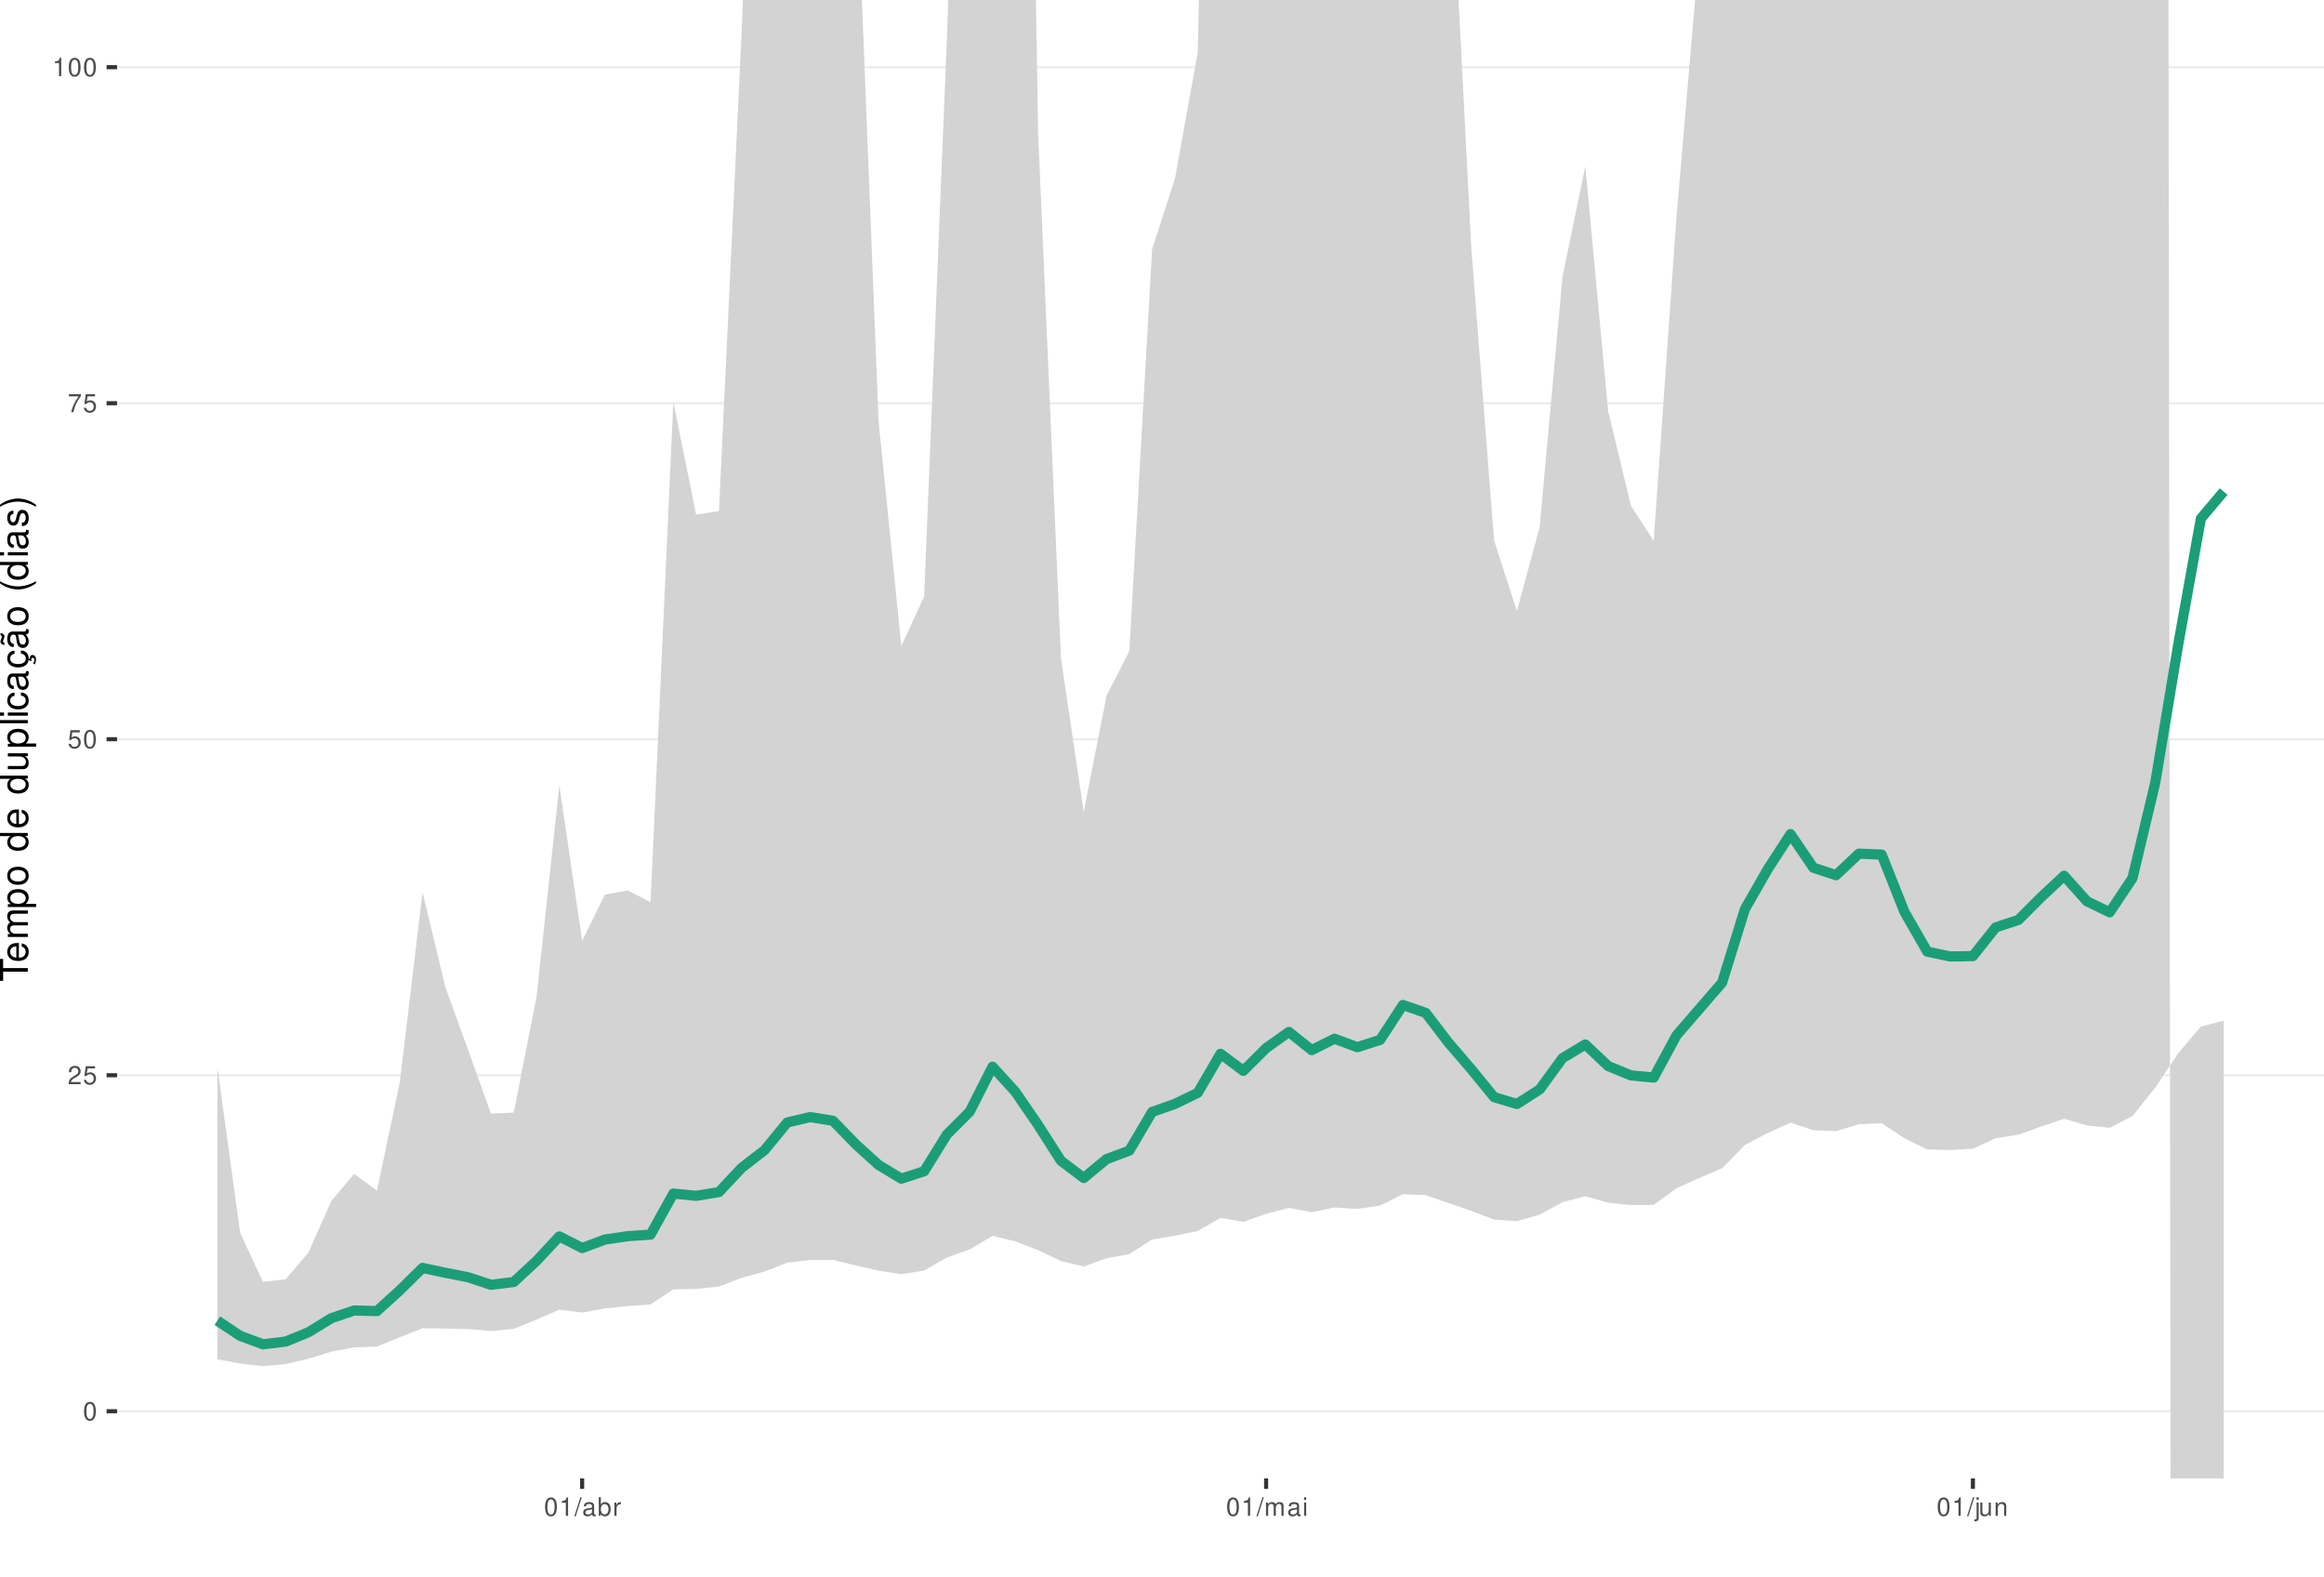
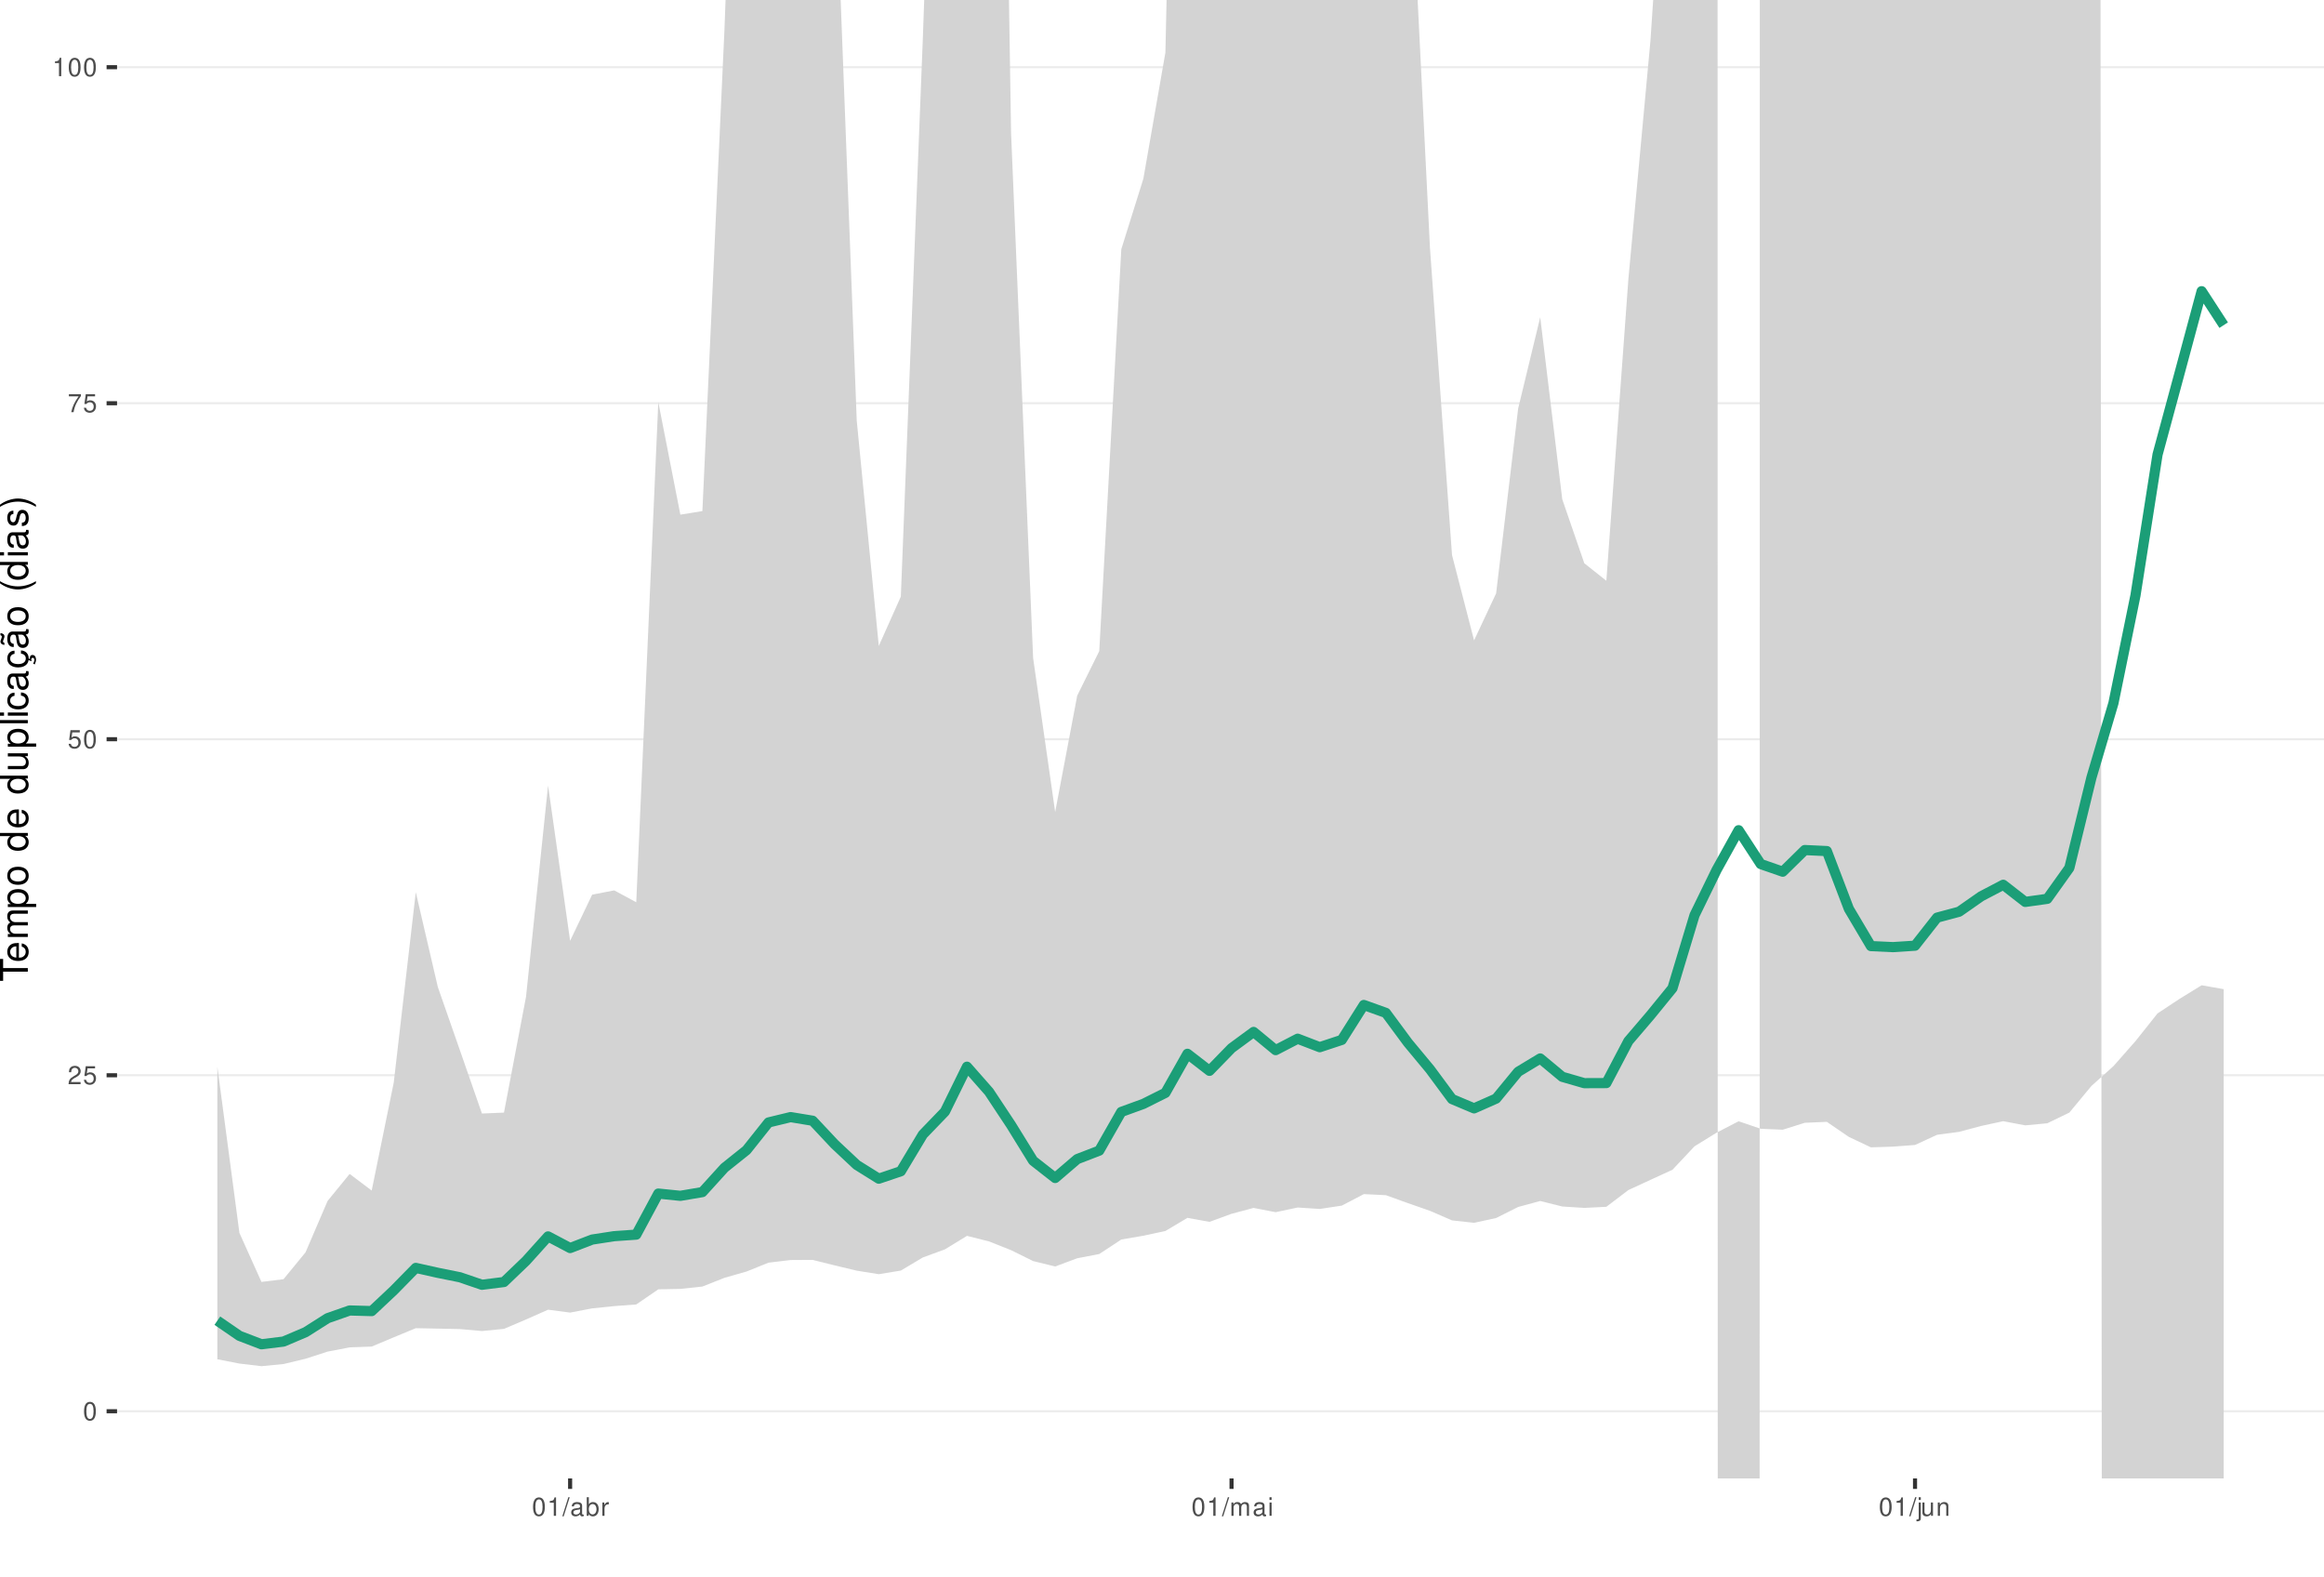
<svg xmlns="http://www.w3.org/2000/svg" xmlns:xlink="http://www.w3.org/1999/xlink" width="609pt" height="413pt" viewBox="0 0 609 413" version="1.1">
  <defs>
    <g>
      <symbol overflow="visible" id="glyph0-0">
        <path style="stroke:none;" d="" />
      </symbol>
      <symbol overflow="visible" id="glyph0-1">
        <path style="stroke:none;" d="M 1.828 -4.812 C 1.391 -4.812 0.984 -4.609 0.75 -4.281 C 0.438 -3.859 0.281 -3.219 0.281 -2.328 C 0.281 -0.703 0.812 0.156 1.828 0.156 C 2.828 0.156 3.375 -0.703 3.375 -2.297 C 3.375 -3.219 3.234 -3.844 2.922 -4.281 C 2.672 -4.625 2.281 -4.812 1.828 -4.812 Z M 1.828 -4.297 C 2.469 -4.297 2.781 -3.641 2.781 -2.344 C 2.781 -0.969 2.469 -0.328 1.812 -0.328 C 1.203 -0.328 0.891 -1 0.891 -2.328 C 0.891 -3.641 1.203 -4.297 1.828 -4.297 Z M 1.828 -4.297 " />
      </symbol>
      <symbol overflow="visible" id="glyph0-2">
        <path style="stroke:none;" d="M 3.375 -0.578 L 0.891 -0.578 C 0.938 -0.984 1.156 -1.234 1.734 -1.578 L 2.406 -1.953 C 3.062 -2.328 3.406 -2.812 3.406 -3.406 C 3.406 -3.812 3.234 -4.188 2.969 -4.438 C 2.688 -4.688 2.344 -4.812 1.891 -4.812 C 1.297 -4.812 0.844 -4.594 0.578 -4.188 C 0.422 -3.938 0.344 -3.641 0.328 -3.141 L 0.922 -3.141 C 0.938 -3.469 0.984 -3.672 1.062 -3.828 C 1.219 -4.125 1.516 -4.297 1.875 -4.297 C 2.406 -4.297 2.797 -3.906 2.797 -3.391 C 2.797 -3.016 2.578 -2.672 2.156 -2.438 L 1.547 -2.078 C 0.562 -1.516 0.281 -1.062 0.219 0 L 3.375 0 Z M 3.375 -0.578 " />
      </symbol>
      <symbol overflow="visible" id="glyph0-3">
        <path style="stroke:none;" d="M 3.172 -4.719 L 0.734 -4.719 L 0.375 -2.156 L 0.922 -2.156 C 1.188 -2.469 1.422 -2.594 1.797 -2.594 C 2.422 -2.594 2.812 -2.156 2.812 -1.453 C 2.812 -0.781 2.422 -0.359 1.781 -0.359 C 1.266 -0.359 0.953 -0.625 0.812 -1.156 L 0.234 -1.156 C 0.312 -0.766 0.375 -0.578 0.516 -0.406 C 0.781 -0.047 1.266 0.156 1.797 0.156 C 2.75 0.156 3.422 -0.547 3.422 -1.531 C 3.422 -2.469 2.797 -3.109 1.891 -3.109 C 1.562 -3.109 1.297 -3.016 1.016 -2.828 L 1.203 -4.141 L 3.172 -4.141 Z M 3.172 -4.719 " />
      </symbol>
      <symbol overflow="visible" id="glyph0-4">
        <path style="stroke:none;" d="M 3.469 -4.719 L 0.312 -4.719 L 0.312 -4.141 L 2.859 -4.141 C 1.734 -2.531 1.266 -1.547 0.922 0 L 1.547 0 C 1.797 -1.516 2.391 -2.812 3.469 -4.234 Z M 3.469 -4.719 " />
      </symbol>
      <symbol overflow="visible" id="glyph0-5">
        <path style="stroke:none;" d="M 1.719 -3.422 L 1.719 0 L 2.312 0 L 2.312 -4.812 L 1.922 -4.812 C 1.719 -4.078 1.578 -3.969 0.672 -3.859 L 0.672 -3.422 Z M 1.719 -3.422 " />
      </symbol>
      <symbol overflow="visible" id="glyph0-6">
        <path style="stroke:none;" d="M 1.531 -4.859 L -0.047 0.141 L 0.312 0.141 L 1.891 -4.859 Z M 1.531 -4.859 " />
      </symbol>
      <symbol overflow="visible" id="glyph0-7">
        <path style="stroke:none;" d="M 3.562 -0.328 C 3.5 -0.312 3.469 -0.312 3.438 -0.312 C 3.25 -0.312 3.141 -0.406 3.141 -0.578 L 3.141 -2.641 C 3.141 -3.25 2.688 -3.594 1.828 -3.594 C 1.312 -3.594 0.906 -3.438 0.672 -3.188 C 0.516 -3 0.453 -2.797 0.438 -2.453 L 0.984 -2.453 C 1.031 -2.875 1.297 -3.078 1.812 -3.078 C 2.312 -3.078 2.594 -2.891 2.594 -2.562 L 2.594 -2.406 C 2.578 -2.172 2.469 -2.078 2.016 -2.031 C 1.219 -1.922 1.109 -1.891 0.891 -1.812 C 0.484 -1.641 0.281 -1.328 0.281 -0.875 C 0.281 -0.25 0.719 0.156 1.422 0.156 C 1.859 0.156 2.219 0 2.609 -0.359 C 2.656 0 2.828 0.156 3.188 0.156 C 3.297 0.156 3.375 0.141 3.562 0.094 Z M 2.594 -1.094 C 2.594 -0.906 2.531 -0.797 2.375 -0.641 C 2.141 -0.438 1.875 -0.328 1.547 -0.328 C 1.109 -0.328 0.859 -0.547 0.859 -0.891 C 0.859 -1.266 1.094 -1.438 1.703 -1.531 C 2.297 -1.609 2.406 -1.641 2.594 -1.719 Z M 2.594 -1.094 " />
      </symbol>
      <symbol overflow="visible" id="glyph0-8">
        <path style="stroke:none;" d="M 0.359 -4.859 L 0.359 0 L 0.859 0 L 0.859 -0.453 C 1.125 -0.047 1.484 0.156 1.969 0.156 C 2.875 0.156 3.484 -0.594 3.484 -1.75 C 3.484 -2.891 2.922 -3.594 1.984 -3.594 C 1.516 -3.594 1.172 -3.406 0.906 -3.016 L 0.906 -4.859 Z M 1.891 -3.062 C 2.5 -3.062 2.906 -2.531 2.906 -1.703 C 2.906 -0.906 2.484 -0.359 1.891 -0.359 C 1.297 -0.359 0.906 -0.906 0.906 -1.719 C 0.906 -2.531 1.297 -3.062 1.891 -3.062 Z M 1.891 -3.062 " />
      </symbol>
      <symbol overflow="visible" id="glyph0-9">
        <path style="stroke:none;" d="M 0.453 -3.484 L 0.453 0 L 1.016 0 L 1.016 -1.812 C 1.031 -2.656 1.375 -3.016 2.141 -3 L 2.141 -3.562 C 2.047 -3.578 1.984 -3.594 1.922 -3.594 C 1.562 -3.594 1.297 -3.375 0.969 -2.859 L 0.969 -3.484 Z M 0.453 -3.484 " />
      </symbol>
      <symbol overflow="visible" id="glyph0-10">
        <path style="stroke:none;" d="M 0.469 -3.484 L 0.469 0 L 1.031 0 L 1.031 -2.188 C 1.031 -2.703 1.391 -3.109 1.844 -3.109 C 2.25 -3.109 2.484 -2.844 2.484 -2.406 L 2.484 0 L 3.047 0 L 3.047 -2.188 C 3.047 -2.703 3.422 -3.109 3.875 -3.109 C 4.266 -3.109 4.516 -2.844 4.516 -2.406 L 4.516 0 L 5.078 0 L 5.078 -2.609 C 5.078 -3.234 4.719 -3.594 4.062 -3.594 C 3.594 -3.594 3.312 -3.453 2.984 -3.062 C 2.781 -3.422 2.5 -3.594 2.047 -3.594 C 1.578 -3.594 1.266 -3.422 0.984 -3 L 0.984 -3.484 Z M 0.469 -3.484 " />
      </symbol>
      <symbol overflow="visible" id="glyph0-11">
        <path style="stroke:none;" d="M 1 -3.484 L 0.453 -3.484 L 0.453 0 L 1 0 Z M 1 -4.859 L 0.438 -4.859 L 0.438 -4.156 L 1 -4.156 Z M 1 -4.859 " />
      </symbol>
      <symbol overflow="visible" id="glyph0-12">
        <path style="stroke:none;" d="M 0.469 -3.484 L 0.469 0.5 C 0.469 0.859 0.359 0.969 0.016 0.969 C -0.031 0.969 -0.047 0.969 -0.125 0.953 L -0.125 1.438 C -0.047 1.438 -0.016 1.453 0.062 1.453 C 0.688 1.453 1.016 1.203 1.016 0.719 L 1.016 -3.484 Z M 1.016 -4.859 L 0.469 -4.859 L 0.469 -4.156 L 1.016 -4.156 Z M 1.016 -4.859 " />
      </symbol>
      <symbol overflow="visible" id="glyph0-13">
        <path style="stroke:none;" d="M 3.203 0 L 3.203 -3.484 L 2.656 -3.484 L 2.656 -1.516 C 2.656 -0.797 2.281 -0.328 1.703 -0.328 C 1.266 -0.328 0.984 -0.594 0.984 -1.016 L 0.984 -3.484 L 0.438 -3.484 L 0.438 -0.797 C 0.438 -0.219 0.859 0.156 1.547 0.156 C 2.062 0.156 2.391 -0.031 2.703 -0.484 L 2.703 0 Z M 3.203 0 " />
      </symbol>
      <symbol overflow="visible" id="glyph0-14">
        <path style="stroke:none;" d="M 0.469 -3.484 L 0.469 0 L 1.031 0 L 1.031 -1.922 C 1.031 -2.641 1.391 -3.109 1.969 -3.109 C 2.406 -3.109 2.688 -2.828 2.688 -2.422 L 2.688 0 L 3.234 0 L 3.234 -2.641 C 3.234 -3.219 2.812 -3.594 2.141 -3.594 C 1.625 -3.594 1.281 -3.391 0.984 -2.906 L 0.984 -3.484 Z M 0.469 -3.484 " />
      </symbol>
      <symbol overflow="visible" id="glyph1-0">
        <path style="stroke:none;" d="" />
      </symbol>
      <symbol overflow="visible" id="glyph1-1">
        <path style="stroke:none;" d="M -6.469 -3.547 L -6.469 -5.938 L -7.297 -5.938 L -7.297 -0.203 L -6.469 -0.203 L -6.469 -2.609 L 0 -2.609 L 0 -3.547 Z M -6.469 -3.547 " />
      </symbol>
      <symbol overflow="visible" id="glyph1-2">
        <path style="stroke:none;" d="M -2.344 -5.125 C -3.141 -5.125 -3.625 -5.062 -4.016 -4.922 C -4.875 -4.578 -5.391 -3.781 -5.391 -2.797 C -5.391 -1.344 -4.281 -0.406 -2.547 -0.406 C -0.812 -0.406 0.234 -1.297 0.234 -2.781 C 0.234 -3.984 -0.453 -4.812 -1.594 -5.016 L -1.594 -4.188 C -0.906 -3.953 -0.547 -3.484 -0.547 -2.812 C -0.547 -2.281 -0.781 -1.828 -1.219 -1.547 C -1.516 -1.344 -1.812 -1.281 -2.344 -1.266 Z M -3.016 -1.297 C -3.984 -1.359 -4.625 -1.953 -4.625 -2.797 C -4.625 -3.641 -3.953 -4.234 -3.016 -4.234 Z M -3.016 -1.297 " />
      </symbol>
      <symbol overflow="visible" id="glyph1-3">
        <path style="stroke:none;" d="M -5.234 -0.703 L 0 -0.703 L 0 -1.547 L -3.297 -1.547 C -4.047 -1.547 -4.656 -2.094 -4.656 -2.766 C -4.656 -3.391 -4.281 -3.734 -3.609 -3.734 L 0 -3.734 L 0 -4.578 L -3.297 -4.578 C -4.047 -4.578 -4.656 -5.125 -4.656 -5.812 C -4.656 -6.422 -4.266 -6.781 -3.609 -6.781 L 0 -6.781 L 0 -7.625 L -3.938 -7.625 C -4.875 -7.625 -5.391 -7.078 -5.391 -6.094 C -5.391 -5.406 -5.188 -4.984 -4.594 -4.484 C -5.156 -4.188 -5.391 -3.766 -5.391 -3.078 C -5.391 -2.375 -5.125 -1.906 -4.5 -1.469 L -5.234 -1.469 Z M -5.234 -0.703 " />
      </symbol>
      <symbol overflow="visible" id="glyph1-4">
        <path style="stroke:none;" d="M 2.188 -0.547 L 2.188 -1.375 L -0.547 -1.375 C -0.016 -1.812 0.234 -2.312 0.234 -2.984 C 0.234 -4.344 -0.859 -5.234 -2.531 -5.234 C -4.297 -5.234 -5.391 -4.375 -5.391 -2.984 C -5.391 -2.266 -5.062 -1.703 -4.453 -1.312 L -5.234 -1.312 L -5.234 -0.547 Z M -4.609 -2.844 C -4.609 -3.766 -3.797 -4.359 -2.547 -4.359 C -1.359 -4.359 -0.547 -3.75 -0.547 -2.844 C -0.547 -1.953 -1.344 -1.375 -2.578 -1.375 C -3.812 -1.375 -4.609 -1.953 -4.609 -2.844 Z M -4.609 -2.844 " />
      </symbol>
      <symbol overflow="visible" id="glyph1-5">
        <path style="stroke:none;" d="M -5.391 -2.719 C -5.391 -1.234 -4.344 -0.359 -2.578 -0.359 C -0.812 -0.359 0.234 -1.234 0.234 -2.734 C 0.234 -4.203 -0.812 -5.094 -2.547 -5.094 C -4.359 -5.094 -5.391 -4.234 -5.391 -2.719 Z M -4.625 -2.734 C -4.625 -3.672 -3.844 -4.234 -2.547 -4.234 C -1.312 -4.234 -0.547 -3.656 -0.547 -2.734 C -0.547 -1.797 -1.312 -1.234 -2.578 -1.234 C -3.844 -1.234 -4.625 -1.797 -4.625 -2.734 Z M -4.625 -2.734 " />
      </symbol>
      <symbol overflow="visible" id="glyph1-6">
        <path style="stroke:none;" d="" />
      </symbol>
      <symbol overflow="visible" id="glyph1-7">
        <path style="stroke:none;" d="M -7.297 -4.953 L -7.297 -4.125 L -4.578 -4.125 C -5.109 -3.766 -5.391 -3.203 -5.391 -2.516 C -5.391 -1.156 -4.297 -0.266 -2.625 -0.266 C -0.859 -0.266 0.234 -1.125 0.234 -2.547 C 0.234 -3.266 -0.047 -3.766 -0.688 -4.203 L 0 -4.203 L 0 -4.953 Z M -4.609 -2.656 C -4.609 -3.547 -3.812 -4.125 -2.562 -4.125 C -1.344 -4.125 -0.547 -3.547 -0.547 -2.656 C -0.547 -1.734 -1.359 -1.125 -2.578 -1.125 C -3.797 -1.125 -4.609 -1.734 -4.609 -2.656 Z M -4.609 -2.656 " />
      </symbol>
      <symbol overflow="visible" id="glyph1-8">
        <path style="stroke:none;" d="M 0 -4.812 L -5.234 -4.812 L -5.234 -3.984 L -2.266 -3.984 C -1.203 -3.984 -0.5 -3.438 -0.5 -2.562 C -0.5 -1.906 -0.906 -1.484 -1.531 -1.484 L -5.234 -1.484 L -5.234 -0.656 L -1.203 -0.656 C -0.328 -0.656 0.234 -1.297 0.234 -2.312 C 0.234 -3.094 -0.047 -3.578 -0.734 -4.062 L 0 -4.062 Z M 0 -4.812 " />
      </symbol>
      <symbol overflow="visible" id="glyph1-9">
        <path style="stroke:none;" d="M -7.297 -1.516 L -7.297 -0.688 L 0 -0.688 L 0 -1.516 Z M -7.297 -1.516 " />
      </symbol>
      <symbol overflow="visible" id="glyph1-10">
        <path style="stroke:none;" d="M -5.234 -1.5 L -5.234 -0.672 L 0 -0.672 L 0 -1.5 Z M -7.297 -1.5 L -7.297 -0.656 L -6.234 -0.656 L -6.234 -1.5 Z M -7.297 -1.5 " />
      </symbol>
      <symbol overflow="visible" id="glyph1-11">
        <path style="stroke:none;" d="M -3.484 -4.703 C -3.984 -4.672 -4.312 -4.562 -4.609 -4.359 C -5.094 -4 -5.391 -3.375 -5.391 -2.641 C -5.391 -1.219 -4.266 -0.312 -2.531 -0.312 C -0.844 -0.312 0.234 -1.203 0.234 -2.625 C 0.234 -3.875 -0.516 -4.672 -1.797 -4.766 L -1.797 -3.938 C -0.953 -3.797 -0.547 -3.359 -0.547 -2.656 C -0.547 -1.734 -1.297 -1.188 -2.531 -1.188 C -3.844 -1.188 -4.625 -1.719 -4.625 -2.625 C -4.625 -3.328 -4.203 -3.766 -3.484 -3.875 Z M -3.484 -4.703 " />
      </symbol>
      <symbol overflow="visible" id="glyph1-12">
        <path style="stroke:none;" d="M -0.484 -5.344 C -0.469 -5.266 -0.469 -5.219 -0.469 -5.172 C -0.469 -4.875 -0.625 -4.719 -0.875 -4.719 L -3.953 -4.719 C -4.891 -4.719 -5.391 -4.047 -5.391 -2.75 C -5.391 -1.984 -5.172 -1.375 -4.781 -1.016 C -4.516 -0.766 -4.203 -0.672 -3.688 -0.656 L -3.688 -1.484 C -4.328 -1.562 -4.625 -1.938 -4.625 -2.719 C -4.625 -3.484 -4.344 -3.891 -3.844 -3.891 L -3.625 -3.891 C -3.266 -3.875 -3.125 -3.703 -3.047 -3.016 C -2.891 -1.844 -2.844 -1.656 -2.719 -1.344 C -2.453 -0.734 -2 -0.422 -1.312 -0.422 C -0.375 -0.422 0.234 -1.078 0.234 -2.141 C 0.234 -2.797 0 -3.328 -0.547 -3.922 C 0 -3.984 0.234 -4.234 0.234 -4.781 C 0.234 -4.953 0.203 -5.062 0.141 -5.344 Z M -1.656 -3.891 C -1.375 -3.891 -1.203 -3.812 -0.969 -3.562 C -0.656 -3.219 -0.5 -2.812 -0.5 -2.312 C -0.5 -1.672 -0.812 -1.297 -1.344 -1.297 C -1.891 -1.297 -2.172 -1.656 -2.297 -2.547 C -2.422 -3.438 -2.453 -3.609 -2.594 -3.891 Z M -1.656 -3.891 " />
      </symbol>
      <symbol overflow="visible" id="glyph1-13">
        <path style="stroke:none;" d="M 0.234 -2.641 C 0.234 -3.875 -0.547 -4.703 -1.797 -4.766 L -1.797 -3.938 C -0.953 -3.797 -0.531 -3.359 -0.531 -2.656 C -0.531 -1.734 -1.281 -1.188 -2.516 -1.188 C -3.844 -1.188 -4.625 -1.719 -4.625 -2.625 C -4.625 -3.328 -4.203 -3.766 -3.484 -3.875 L -3.484 -4.703 C -3.984 -4.672 -4.312 -4.562 -4.609 -4.359 C -5.094 -4 -5.391 -3.375 -5.391 -2.641 C -5.391 -1.219 -4.266 -0.312 -2.531 -0.312 C -1.469 -0.312 -0.625 -0.672 -0.156 -1.312 C 0.047 -1.594 0.125 -1.812 0.203 -2.25 L 0.922 -1.938 L 0.984 -2.062 C 0.938 -2.188 0.906 -2.25 0.906 -2.375 C 0.906 -2.656 1.047 -2.828 1.281 -2.828 C 1.547 -2.828 1.734 -2.594 1.734 -2.297 C 1.734 -2.031 1.672 -1.844 1.438 -1.406 L 1.406 -1.312 L 1.812 -1.094 C 2.078 -1.75 2.141 -1.953 2.141 -2.344 C 2.141 -3.109 1.781 -3.578 1.203 -3.578 C 0.781 -3.578 0.547 -3.297 0.547 -2.797 C 0.547 -2.703 0.547 -2.641 0.562 -2.516 Z M 0.234 -2.641 " />
      </symbol>
      <symbol overflow="visible" id="glyph1-14">
        <path style="stroke:none;" d="M -0.484 -5.344 C -0.469 -5.266 -0.469 -5.219 -0.469 -5.172 C -0.469 -4.875 -0.625 -4.719 -0.875 -4.719 L -3.953 -4.719 C -4.891 -4.719 -5.391 -4.047 -5.391 -2.75 C -5.391 -1.984 -5.172 -1.375 -4.781 -1.016 C -4.516 -0.766 -4.203 -0.672 -3.688 -0.656 L -3.688 -1.484 C -4.328 -1.562 -4.625 -1.938 -4.625 -2.719 C -4.625 -3.484 -4.344 -3.891 -3.844 -3.891 L -3.625 -3.891 C -3.266 -3.875 -3.125 -3.703 -3.047 -3.016 C -2.891 -1.844 -2.844 -1.656 -2.719 -1.344 C -2.453 -0.734 -2 -0.422 -1.312 -0.422 C -0.375 -0.422 0.234 -1.078 0.234 -2.141 C 0.234 -2.797 0 -3.328 -0.547 -3.922 C 0 -3.984 0.234 -4.234 0.234 -4.781 C 0.234 -4.953 0.203 -5.062 0.141 -5.344 Z M -1.656 -3.891 C -1.375 -3.891 -1.203 -3.812 -0.969 -3.562 C -0.656 -3.219 -0.5 -2.812 -0.5 -2.312 C -0.5 -1.672 -0.812 -1.297 -1.344 -1.297 C -1.891 -1.297 -2.172 -1.656 -2.297 -2.547 C -2.422 -3.438 -2.453 -3.609 -2.594 -3.891 Z M -7.172 -3.75 C -6.922 -3.672 -6.812 -3.547 -6.812 -3.375 C -6.812 -3.25 -6.875 -2.984 -6.984 -2.734 C -7.156 -2.312 -7.172 -2.25 -7.172 -2.047 C -7.172 -1.594 -6.797 -1.297 -6.141 -1.188 L -6.141 -1.766 C -6.375 -1.812 -6.5 -1.938 -6.5 -2.094 C -6.5 -2.203 -6.469 -2.344 -6.375 -2.578 C -6.156 -3.156 -6.125 -3.234 -6.125 -3.438 C -6.125 -3.922 -6.484 -4.219 -7.172 -4.312 Z M -7.172 -3.75 " />
      </symbol>
      <symbol overflow="visible" id="glyph1-15">
        <path style="stroke:none;" d="M -7.297 -2.359 C -5.984 -1.359 -4.156 -0.734 -2.594 -0.734 C -1.016 -0.734 0.812 -1.359 2.125 -2.359 L 2.125 -2.906 C 0.688 -2.031 -0.984 -1.547 -2.594 -1.547 C -4.188 -1.547 -5.875 -2.031 -7.297 -2.906 Z M -7.297 -2.359 " />
      </symbol>
      <symbol overflow="visible" id="glyph1-16">
        <path style="stroke:none;" d="M -3.781 -4.375 C -4.812 -4.375 -5.391 -3.688 -5.391 -2.484 C -5.391 -1.266 -4.766 -0.469 -3.797 -0.469 C -2.969 -0.469 -2.578 -0.891 -2.281 -2.125 L -2.094 -2.906 C -1.953 -3.484 -1.734 -3.719 -1.375 -3.719 C -0.875 -3.719 -0.547 -3.234 -0.547 -2.5 C -0.547 -2.047 -0.672 -1.672 -0.891 -1.453 C -1.047 -1.328 -1.188 -1.266 -1.562 -1.219 L -1.562 -0.344 C -0.344 -0.375 0.234 -1.062 0.234 -2.438 C 0.234 -3.75 -0.422 -4.594 -1.438 -4.594 C -2.203 -4.594 -2.641 -4.156 -2.891 -3.109 L -3.078 -2.312 C -3.234 -1.625 -3.453 -1.344 -3.828 -1.344 C -4.312 -1.344 -4.625 -1.766 -4.625 -2.453 C -4.625 -3.125 -4.328 -3.484 -3.781 -3.5 Z M -3.781 -4.375 " />
      </symbol>
      <symbol overflow="visible" id="glyph1-17">
        <path style="stroke:none;" d="M 2.125 -0.938 C 0.812 -1.938 -1.016 -2.562 -2.578 -2.562 C -4.156 -2.562 -5.984 -1.938 -7.297 -0.938 L -7.297 -0.375 C -5.859 -1.266 -4.188 -1.75 -2.578 -1.75 C -0.984 -1.75 0.703 -1.266 2.125 -0.375 Z M 2.125 -0.938 " />
      </symbol>
    </g>
    <clipPath id="clip1">
      <path d="M 30.672 0 L 609 0 L 609 387.328 L 30.672 387.328 Z M 30.672 0 " />
    </clipPath>
    <clipPath id="clip2">
      <path d="M 30.672 369 L 609 369 L 609 370 L 30.672 370 Z M 30.672 369 " />
    </clipPath>
    <clipPath id="clip3">
      <path d="M 30.672 281 L 609 281 L 609 282 L 30.672 282 Z M 30.672 281 " />
    </clipPath>
    <clipPath id="clip4">
      <path d="M 30.672 193 L 609 193 L 609 194 L 30.672 194 Z M 30.672 193 " />
    </clipPath>
    <clipPath id="clip5">
      <path d="M 30.672 105 L 609 105 L 609 106 L 30.672 106 Z M 30.672 105 " />
    </clipPath>
    <clipPath id="clip6">
      <path d="M 30.672 17 L 609 17 L 609 18 L 30.672 18 Z M 30.672 17 " />
    </clipPath>
    <clipPath id="clip7">
      <path d="M 56 0 L 583 0 L 583 387.328 L 56 387.328 Z M 56 0 " />
    </clipPath>
  </defs>
  <g id="surface36">
    <rect x="0" y="0" width="609" height="413" style="fill:rgb(100%,100%,100%);fill-opacity:1;stroke:none;" />
    <rect x="0" y="0" width="609" height="413" style="fill:rgb(100%,100%,100%);fill-opacity:1;stroke:none;" />
    <path style="fill:none;stroke-width:1.067;stroke-linecap:round;stroke-linejoin:round;stroke:rgb(100%,100%,100%);stroke-opacity:1;stroke-miterlimit:10;" d="M 0 413 L 609 413 L 609 0 L 0 0 Z M 0 413 " />
    <g clip-path="url(#clip1)" clip-rule="nonzero">
      <path style=" stroke:none;fill-rule:nonzero;fill:rgb(100%,100%,100%);fill-opacity:1;" d="M 30.672 387.328 L 609 387.328 L 609 0 L 30.672 0 Z M 30.672 387.328 " />
    </g>
    <g clip-path="url(#clip2)" clip-rule="nonzero">
      <path style="fill:none;stroke-width:0.533;stroke-linecap:butt;stroke-linejoin:round;stroke:rgb(92.157%,92.157%,92.157%);stroke-opacity:1;stroke-miterlimit:10;" d="M 30.672 369.723 L 609 369.723 " />
    </g>
    <g clip-path="url(#clip3)" clip-rule="nonzero">
      <path style="fill:none;stroke-width:0.533;stroke-linecap:butt;stroke-linejoin:round;stroke:rgb(92.157%,92.157%,92.157%);stroke-opacity:1;stroke-miterlimit:10;" d="M 30.672 281.695 L 609 281.695 " />
    </g>
    <g clip-path="url(#clip4)" clip-rule="nonzero">
      <path style="fill:none;stroke-width:0.533;stroke-linecap:butt;stroke-linejoin:round;stroke:rgb(92.157%,92.157%,92.157%);stroke-opacity:1;stroke-miterlimit:10;" d="M 30.672 193.664 L 609 193.664 " />
    </g>
    <g clip-path="url(#clip5)" clip-rule="nonzero">
      <path style="fill:none;stroke-width:0.533;stroke-linecap:butt;stroke-linejoin:round;stroke:rgb(92.157%,92.157%,92.157%);stroke-opacity:1;stroke-miterlimit:10;" d="M 30.672 105.637 L 609 105.637 " />
    </g>
    <g clip-path="url(#clip6)" clip-rule="nonzero">
      <path style="fill:none;stroke-width:0.533;stroke-linecap:butt;stroke-linejoin:round;stroke:rgb(92.157%,92.157%,92.157%);stroke-opacity:1;stroke-miterlimit:10;" d="M 30.672 17.605 L 609 17.605 " />
    </g>
    <g clip-path="url(#clip7)" clip-rule="nonzero">
-       <path style=" stroke:none;fill-rule:nonzero;fill:rgb(82.745%,82.745%,82.745%);fill-opacity:1;" d="M 56.957 279.449 L 62.934 323 L 68.906 335.84 L 74.883 335.125 L 80.855 328.086 L 86.832 314.621 L 92.805 307.551 L 98.781 311.902 L 104.754 283.621 L 110.73 233.746 L 116.703 258.586 L 122.68 275.129 L 128.652 291.723 L 134.629 291.484 L 140.602 261.141 L 146.574 205.797 L 152.551 246.473 L 158.523 234.383 L 164.5 233.262 L 170.473 236.375 L 176.449 105.344 L 182.422 134.832 L 188.398 133.891 L 194.371 7.836 L 194.672 0 L 225.863 0 L 230.219 110.207 L 236.191 169.227 L 242.168 156.297 L 248.141 9.754 L 248.496 0 L 271.469 0 L 272.039 34.867 L 278.016 172.387 L 283.988 212.73 L 289.965 182.25 L 295.938 170.574 L 301.914 65.289 L 307.887 46.828 L 313.859 13.781 L 314.176 0 L 382.211 0 L 385.555 64.984 L 391.527 141.578 L 397.504 160.09 L 403.477 138.016 L 409.453 72.473 L 415.426 43.523 L 421.402 107.672 L 427.375 132.473 L 433.352 141.715 L 439.324 56.707 L 444.191 0 L 568.25 0 L 568.828 413 L 582.711 413 L 582.711 267.355 L 576.738 268.957 L 570.762 275.973 L 564.789 284.926 L 558.812 292.371 L 552.84 295.473 L 546.867 294.84 L 540.891 293.098 L 534.918 295.105 L 528.941 297.273 L 522.969 298.184 L 516.992 300.938 L 511.02 301.277 L 505.043 301.145 L 499.07 298.195 L 493.094 294.266 L 487.121 294.516 L 481.145 296.332 L 475.172 296.09 L 469.199 294.129 L 463.223 296.816 L 457.25 299.965 L 451.273 306.062 L 445.301 308.621 L 439.324 311.305 L 433.352 315.656 L 427.375 315.723 L 421.402 315.082 L 415.426 313.387 L 409.453 314.953 L 403.477 318.203 L 397.504 319.922 L 391.527 319.535 L 385.555 317.215 L 379.582 315.199 L 373.605 313.117 L 367.633 312.836 L 361.656 315.852 L 355.684 316.727 L 349.707 316.348 L 343.734 317.57 L 337.758 316.453 L 331.785 317.992 L 325.809 320.105 L 319.836 319.059 L 313.859 322.496 L 307.887 323.738 L 301.914 324.73 L 295.938 328.531 L 289.965 329.645 L 283.988 331.797 L 278.016 330.375 L 272.039 327.52 L 266.066 325.227 L 260.09 323.773 L 254.117 327.309 L 248.141 329.426 L 242.168 332.867 L 236.191 333.816 L 230.219 332.891 L 224.242 331.508 L 218.27 330.07 L 212.297 330.105 L 206.32 330.793 L 200.348 333.117 L 194.371 334.766 L 188.398 337.051 L 182.422 337.668 L 176.449 337.781 L 170.473 341.746 L 164.5 342.172 L 158.523 342.77 L 152.551 343.875 L 146.574 343.117 L 140.602 345.676 L 134.629 348.141 L 128.652 348.707 L 122.68 348.191 L 116.703 348.074 L 110.73 347.961 L 104.754 350.348 L 98.781 352.777 L 92.805 352.988 L 86.832 354.098 L 80.855 355.965 L 74.883 357.352 L 68.906 357.914 L 62.934 357.23 L 56.957 356.102 Z M 56.957 279.449 " />
-     </g>
-     <path style="fill:none;stroke-width:2.667;stroke-linecap:butt;stroke-linejoin:round;stroke:rgb(10.588%,61.961%,46.667%);stroke-opacity:1;stroke-miterlimit:10;" d="M 56.957 345.992 L 62.934 349.965 L 68.906 352.176 L 74.883 351.465 L 80.855 349.008 L 86.832 345.344 L 92.805 343.32 L 98.781 343.484 L 104.754 338.055 L 110.73 332.168 L 116.703 333.453 L 122.68 334.617 L 128.652 336.59 L 134.629 335.863 L 140.602 330.324 L 146.574 323.914 L 152.551 326.965 L 158.523 324.742 L 164.5 323.852 L 170.473 323.449 L 176.449 312.695 L 182.422 313.285 L 188.398 312.305 L 194.371 305.941 L 200.348 301.32 L 206.32 294.059 L 212.297 292.66 L 218.27 293.613 L 224.242 299.773 L 230.219 305.191 L 236.191 308.797 L 242.168 306.844 L 248.141 297.219 L 254.117 291.227 L 260.09 279.461 L 266.066 286.023 L 272.039 294.742 L 278.016 304.094 L 283.988 308.617 L 289.965 303.668 L 295.938 301.441 L 301.914 291.305 L 307.887 289.203 L 313.859 286.312 L 319.836 276.074 L 325.809 280.539 L 331.785 274.598 L 337.758 270.348 L 343.734 275.117 L 349.707 272.121 L 355.684 274.344 L 361.656 272.434 L 367.633 263.285 L 373.605 265.359 L 379.582 273.172 L 385.555 280.129 L 391.527 287.434 L 397.504 289.227 L 403.477 285.414 L 409.453 277.211 L 415.426 273.633 L 421.402 279.285 L 427.375 281.734 L 433.352 282.305 L 439.324 271.25 L 445.301 264.336 L 451.273 257.426 L 457.25 238.168 L 463.223 227.73 L 469.199 218.52 L 475.172 227.309 L 481.145 229.285 L 487.121 223.637 L 493.094 223.891 L 499.07 238.922 L 505.043 249.312 L 511.02 250.578 L 516.992 250.48 L 522.969 242.957 L 528.941 240.996 L 534.918 235.004 L 540.891 229.434 L 546.867 236.105 L 552.84 239.016 L 558.812 230.066 L 564.789 205.008 L 570.762 169.078 L 576.738 135.844 L 582.711 128.777 " />
+       <path style=" stroke:none;fill-rule:nonzero;fill:rgb(82.745%,82.745%,82.745%);fill-opacity:1;" d="M 56.957 279.449 L 62.738 323 L 68.516 335.84 L 74.293 335.125 L 80.07 328.086 L 85.848 314.621 L 91.625 307.551 L 97.402 311.902 L 103.18 283.621 L 108.957 233.746 L 114.734 258.586 L 120.512 275.129 L 126.289 291.723 L 132.066 291.484 L 137.844 261.141 L 143.621 205.797 L 149.398 246.473 L 155.176 234.383 L 160.953 233.262 L 166.73 236.375 L 172.508 105.344 L 178.285 134.832 L 184.062 133.891 L 189.84 7.836 L 190.133 0 L 220.293 0 L 224.508 110.207 L 230.285 169.227 L 236.062 156.297 L 241.84 9.754 L 242.184 0 L 264.398 0 L 264.949 34.867 L 270.727 172.387 L 276.504 212.73 L 282.281 182.25 L 288.059 170.574 L 293.836 65.289 L 299.613 46.828 L 305.391 13.781 L 305.699 0 L 371.488 0 L 374.723 64.984 L 380.5 145.422 L 386.277 167.766 L 392.055 155.453 L 397.832 107.012 L 403.609 83.121 L 409.387 130.793 L 415.164 147.566 L 420.941 152.148 L 426.719 73.082 L 432.496 10.699 L 433.211 0 L 450.086 0 L 450.137 413 L 461.102 413 L 461.152 0 L 550.438 0 L 550.789 413 L 582.711 413 L 582.711 259.141 L 576.934 258.125 L 571.156 261.676 L 565.379 265.496 L 559.602 272.754 L 553.824 279.309 L 548.047 284.508 L 542.27 291.477 L 536.492 294.277 L 530.715 294.824 L 524.938 293.73 L 519.16 294.977 L 513.383 296.527 L 507.605 297.297 L 501.828 299.961 L 496.051 300.395 L 490.273 300.586 L 484.496 297.852 L 478.719 293.902 L 472.941 294.148 L 467.164 295.965 L 461.383 295.719 L 455.605 293.746 L 449.828 296.746 L 444.051 300.309 L 438.273 306.453 L 432.496 309.102 L 426.719 311.77 L 420.941 316.16 L 415.164 316.449 L 409.387 316.082 L 403.609 314.637 L 397.832 316.203 L 392.055 319.098 L 386.277 320.355 L 380.5 319.719 L 374.723 317.215 L 368.945 315.199 L 363.168 313.117 L 357.391 312.836 L 351.613 315.852 L 345.836 316.727 L 340.059 316.348 L 334.281 317.57 L 328.5 316.453 L 322.723 317.992 L 316.945 320.105 L 311.168 319.059 L 305.391 322.496 L 299.613 323.738 L 293.836 324.73 L 288.059 328.531 L 282.281 329.645 L 276.504 331.797 L 270.727 330.375 L 264.949 327.52 L 259.172 325.227 L 253.395 323.773 L 247.617 327.309 L 241.84 329.426 L 236.062 332.867 L 230.285 333.816 L 224.508 332.891 L 218.73 331.508 L 212.953 330.07 L 207.176 330.105 L 201.398 330.793 L 195.621 333.117 L 189.84 334.766 L 184.062 337.051 L 178.285 337.668 L 172.508 337.781 L 166.73 341.746 L 160.953 342.172 L 155.176 342.77 L 149.398 343.875 L 143.621 343.117 L 137.844 345.676 L 132.066 348.141 L 126.289 348.707 L 120.512 348.191 L 114.734 348.074 L 108.957 347.961 L 103.18 350.348 L 97.402 352.777 L 91.625 352.988 L 85.848 354.098 L 80.07 355.965 L 74.293 357.352 L 68.516 357.914 L 62.738 357.23 L 56.957 356.102 Z M 56.957 279.449 " />
+     </g>
+     <path style="fill:none;stroke-width:2.667;stroke-linecap:butt;stroke-linejoin:round;stroke:rgb(10.588%,61.961%,46.667%);stroke-opacity:1;stroke-miterlimit:10;" d="M 56.957 345.992 L 62.738 349.965 L 68.516 352.176 L 74.293 351.465 L 80.07 349.008 L 85.848 345.344 L 91.625 343.32 L 97.402 343.484 L 103.18 338.055 L 108.957 332.168 L 114.734 333.453 L 120.512 334.617 L 126.289 336.59 L 132.066 335.863 L 137.844 330.324 L 143.621 323.914 L 149.398 326.965 L 155.176 324.742 L 160.953 323.852 L 166.73 323.449 L 172.508 312.695 L 178.285 313.285 L 184.062 312.305 L 189.84 305.941 L 195.621 301.32 L 201.398 294.059 L 207.176 292.66 L 212.953 293.613 L 218.73 299.773 L 224.508 305.191 L 230.285 308.797 L 236.062 306.844 L 241.84 297.219 L 247.617 291.227 L 253.395 279.461 L 259.172 286.023 L 264.949 294.742 L 270.727 304.094 L 276.504 308.617 L 282.281 303.668 L 288.059 301.441 L 293.836 291.305 L 299.613 289.203 L 305.391 286.312 L 311.168 276.074 L 316.945 280.539 L 322.723 274.598 L 328.5 270.348 L 334.281 275.117 L 340.059 272.121 L 345.836 274.344 L 351.613 272.434 L 357.391 263.285 L 363.168 265.359 L 368.945 273.172 L 374.723 280.129 L 380.5 287.934 L 386.277 290.371 L 392.055 287.812 L 397.832 280.789 L 403.609 277.297 L 409.387 282.102 L 415.164 283.773 L 420.941 283.75 L 426.719 272.746 L 432.496 265.984 L 438.273 258.895 L 444.051 239.762 L 449.828 227.91 L 455.605 217.496 L 461.383 226.359 L 467.164 228.367 L 472.941 222.695 L 478.719 222.965 L 484.496 238.109 L 490.273 247.859 L 496.051 248.129 L 501.828 247.754 L 507.605 240.402 L 513.383 238.855 L 519.16 234.82 L 524.938 231.793 L 530.715 236.285 L 536.492 235.477 L 542.27 227.379 L 548.047 203.754 L 553.824 184.207 L 559.602 155.965 L 565.379 119.098 L 571.156 97.738 L 576.934 76.289 L 582.711 85.184 " />
    <g style="fill:rgb(30.196%,30.196%,30.196%);fill-opacity:1;">
      <use xlink:href="#glyph0-1" x="21.738" y="372.07" />
    </g>
    <g style="fill:rgb(30.196%,30.196%,30.196%);fill-opacity:1;">
      <use xlink:href="#glyph0-2" x="17.738" y="284.043" />
      <use xlink:href="#glyph0-3" x="21.738" y="284.043" />
    </g>
    <g style="fill:rgb(30.196%,30.196%,30.196%);fill-opacity:1;">
      <use xlink:href="#glyph0-3" x="17.738" y="196.012" />
      <use xlink:href="#glyph0-1" x="21.738" y="196.012" />
    </g>
    <g style="fill:rgb(30.196%,30.196%,30.196%);fill-opacity:1;">
      <use xlink:href="#glyph0-4" x="17.738" y="107.984" />
      <use xlink:href="#glyph0-3" x="21.738" y="107.984" />
    </g>
    <g style="fill:rgb(30.196%,30.196%,30.196%);fill-opacity:1;">
      <use xlink:href="#glyph0-5" x="13.738" y="19.953" />
      <use xlink:href="#glyph0-1" x="17.738" y="19.953" />
      <use xlink:href="#glyph0-1" x="21.738" y="19.953" />
    </g>
    <path style="fill:none;stroke-width:1.067;stroke-linecap:butt;stroke-linejoin:round;stroke:rgb(20%,20%,20%);stroke-opacity:1;stroke-miterlimit:10;" d="M 27.93 369.723 L 30.672 369.723 " />
    <path style="fill:none;stroke-width:1.067;stroke-linecap:butt;stroke-linejoin:round;stroke:rgb(20%,20%,20%);stroke-opacity:1;stroke-miterlimit:10;" d="M 27.93 281.695 L 30.672 281.695 " />
    <path style="fill:none;stroke-width:1.067;stroke-linecap:butt;stroke-linejoin:round;stroke:rgb(20%,20%,20%);stroke-opacity:1;stroke-miterlimit:10;" d="M 27.93 193.664 L 30.672 193.664 " />
    <path style="fill:none;stroke-width:1.067;stroke-linecap:butt;stroke-linejoin:round;stroke:rgb(20%,20%,20%);stroke-opacity:1;stroke-miterlimit:10;" d="M 27.93 105.637 L 30.672 105.637 " />
    <path style="fill:none;stroke-width:1.067;stroke-linecap:butt;stroke-linejoin:round;stroke:rgb(20%,20%,20%);stroke-opacity:1;stroke-miterlimit:10;" d="M 27.93 17.605 L 30.672 17.605 " />
-     <path style="fill:none;stroke-width:1.067;stroke-linecap:butt;stroke-linejoin:round;stroke:rgb(20%,20%,20%);stroke-opacity:1;stroke-miterlimit:10;" d="M 152.551 390.07 L 152.551 387.328 " />
-     <path style="fill:none;stroke-width:1.067;stroke-linecap:butt;stroke-linejoin:round;stroke:rgb(20%,20%,20%);stroke-opacity:1;stroke-miterlimit:10;" d="M 331.785 390.07 L 331.785 387.328 " />
-     <path style="fill:none;stroke-width:1.067;stroke-linecap:butt;stroke-linejoin:round;stroke:rgb(20%,20%,20%);stroke-opacity:1;stroke-miterlimit:10;" d="M 516.992 390.07 L 516.992 387.328 " />
-     <g style="fill:rgb(30.196%,30.196%,30.196%);fill-opacity:1;">
-       <use xlink:href="#glyph0-1" x="142.551" y="397.109" />
-       <use xlink:href="#glyph0-5" x="146.551" y="397.109" />
-       <use xlink:href="#glyph0-6" x="150.551" y="397.109" />
-       <use xlink:href="#glyph0-7" x="152.551" y="397.109" />
-       <use xlink:href="#glyph0-8" x="156.551" y="397.109" />
-       <use xlink:href="#glyph0-9" x="160.551" y="397.109" />
-     </g>
-     <g style="fill:rgb(30.196%,30.196%,30.196%);fill-opacity:1;">
-       <use xlink:href="#glyph0-1" x="321.285" y="397.109" />
-       <use xlink:href="#glyph0-5" x="325.285" y="397.109" />
-       <use xlink:href="#glyph0-6" x="329.285" y="397.109" />
-       <use xlink:href="#glyph0-10" x="331.285" y="397.109" />
-       <use xlink:href="#glyph0-7" x="337.285" y="397.109" />
-       <use xlink:href="#glyph0-11" x="341.285" y="397.109" />
-     </g>
-     <g style="fill:rgb(30.196%,30.196%,30.196%);fill-opacity:1;">
-       <use xlink:href="#glyph0-1" x="507.492" y="397.109" />
-       <use xlink:href="#glyph0-5" x="511.492" y="397.109" />
-       <use xlink:href="#glyph0-6" x="515.492" y="397.109" />
-       <use xlink:href="#glyph0-12" x="517.492" y="397.109" />
-       <use xlink:href="#glyph0-13" x="518.492" y="397.109" />
-       <use xlink:href="#glyph0-14" x="522.492" y="397.109" />
+     <path style="fill:none;stroke-width:1.067;stroke-linecap:butt;stroke-linejoin:round;stroke:rgb(20%,20%,20%);stroke-opacity:1;stroke-miterlimit:10;" d="M 149.398 390.07 L 149.398 387.328 " />
+     <path style="fill:none;stroke-width:1.067;stroke-linecap:butt;stroke-linejoin:round;stroke:rgb(20%,20%,20%);stroke-opacity:1;stroke-miterlimit:10;" d="M 322.723 390.07 L 322.723 387.328 " />
+     <path style="fill:none;stroke-width:1.067;stroke-linecap:butt;stroke-linejoin:round;stroke:rgb(20%,20%,20%);stroke-opacity:1;stroke-miterlimit:10;" d="M 501.828 390.07 L 501.828 387.328 " />
+     <g style="fill:rgb(30.196%,30.196%,30.196%);fill-opacity:1;">
+       <use xlink:href="#glyph0-1" x="139.398" y="397.109" />
+       <use xlink:href="#glyph0-5" x="143.398" y="397.109" />
+       <use xlink:href="#glyph0-6" x="147.398" y="397.109" />
+       <use xlink:href="#glyph0-7" x="149.398" y="397.109" />
+       <use xlink:href="#glyph0-8" x="153.398" y="397.109" />
+       <use xlink:href="#glyph0-9" x="157.398" y="397.109" />
+     </g>
+     <g style="fill:rgb(30.196%,30.196%,30.196%);fill-opacity:1;">
+       <use xlink:href="#glyph0-1" x="312.223" y="397.109" />
+       <use xlink:href="#glyph0-5" x="316.223" y="397.109" />
+       <use xlink:href="#glyph0-6" x="320.223" y="397.109" />
+       <use xlink:href="#glyph0-10" x="322.223" y="397.109" />
+       <use xlink:href="#glyph0-7" x="328.223" y="397.109" />
+       <use xlink:href="#glyph0-11" x="332.223" y="397.109" />
+     </g>
+     <g style="fill:rgb(30.196%,30.196%,30.196%);fill-opacity:1;">
+       <use xlink:href="#glyph0-1" x="492.328" y="397.109" />
+       <use xlink:href="#glyph0-5" x="496.328" y="397.109" />
+       <use xlink:href="#glyph0-6" x="500.328" y="397.109" />
+       <use xlink:href="#glyph0-12" x="502.328" y="397.109" />
+       <use xlink:href="#glyph0-13" x="503.328" y="397.109" />
+       <use xlink:href="#glyph0-14" x="507.328" y="397.109" />
    </g>
    <g style="fill:rgb(0%,0%,0%);fill-opacity:1;">
      <use xlink:href="#glyph1-1" x="7.29" y="257.164" />
      <use xlink:href="#glyph1-2" x="7.29" y="252.164" />
      <use xlink:href="#glyph1-3" x="7.29" y="246.164" />
      <use xlink:href="#glyph1-4" x="7.29" y="238.164" />
      <use xlink:href="#glyph1-5" x="7.29" y="232.164" />
      <use xlink:href="#glyph1-6" x="7.29" y="226.164" />
      <use xlink:href="#glyph1-7" x="7.29" y="223.164" />
      <use xlink:href="#glyph1-2" x="7.29" y="217.164" />
      <use xlink:href="#glyph1-6" x="7.29" y="211.164" />
      <use xlink:href="#glyph1-7" x="7.29" y="208.164" />
      <use xlink:href="#glyph1-8" x="7.29" y="202.164" />
      <use xlink:href="#glyph1-4" x="7.29" y="196.164" />
      <use xlink:href="#glyph1-9" x="7.29" y="190.164" />
      <use xlink:href="#glyph1-10" x="7.29" y="188.164" />
      <use xlink:href="#glyph1-11" x="7.29" y="186.164" />
      <use xlink:href="#glyph1-12" x="7.29" y="181.164" />
      <use xlink:href="#glyph1-13" x="7.29" y="175.164" />
      <use xlink:href="#glyph1-14" x="7.29" y="170.164" />
      <use xlink:href="#glyph1-5" x="7.29" y="164.164" />
      <use xlink:href="#glyph1-6" x="7.29" y="158.164" />
      <use xlink:href="#glyph1-15" x="7.29" y="155.164" />
      <use xlink:href="#glyph1-7" x="7.29" y="152.164" />
      <use xlink:href="#glyph1-10" x="7.29" y="146.164" />
      <use xlink:href="#glyph1-12" x="7.29" y="144.164" />
      <use xlink:href="#glyph1-16" x="7.29" y="138.164" />
      <use xlink:href="#glyph1-17" x="7.29" y="133.164" />
    </g>
  </g>
</svg>
